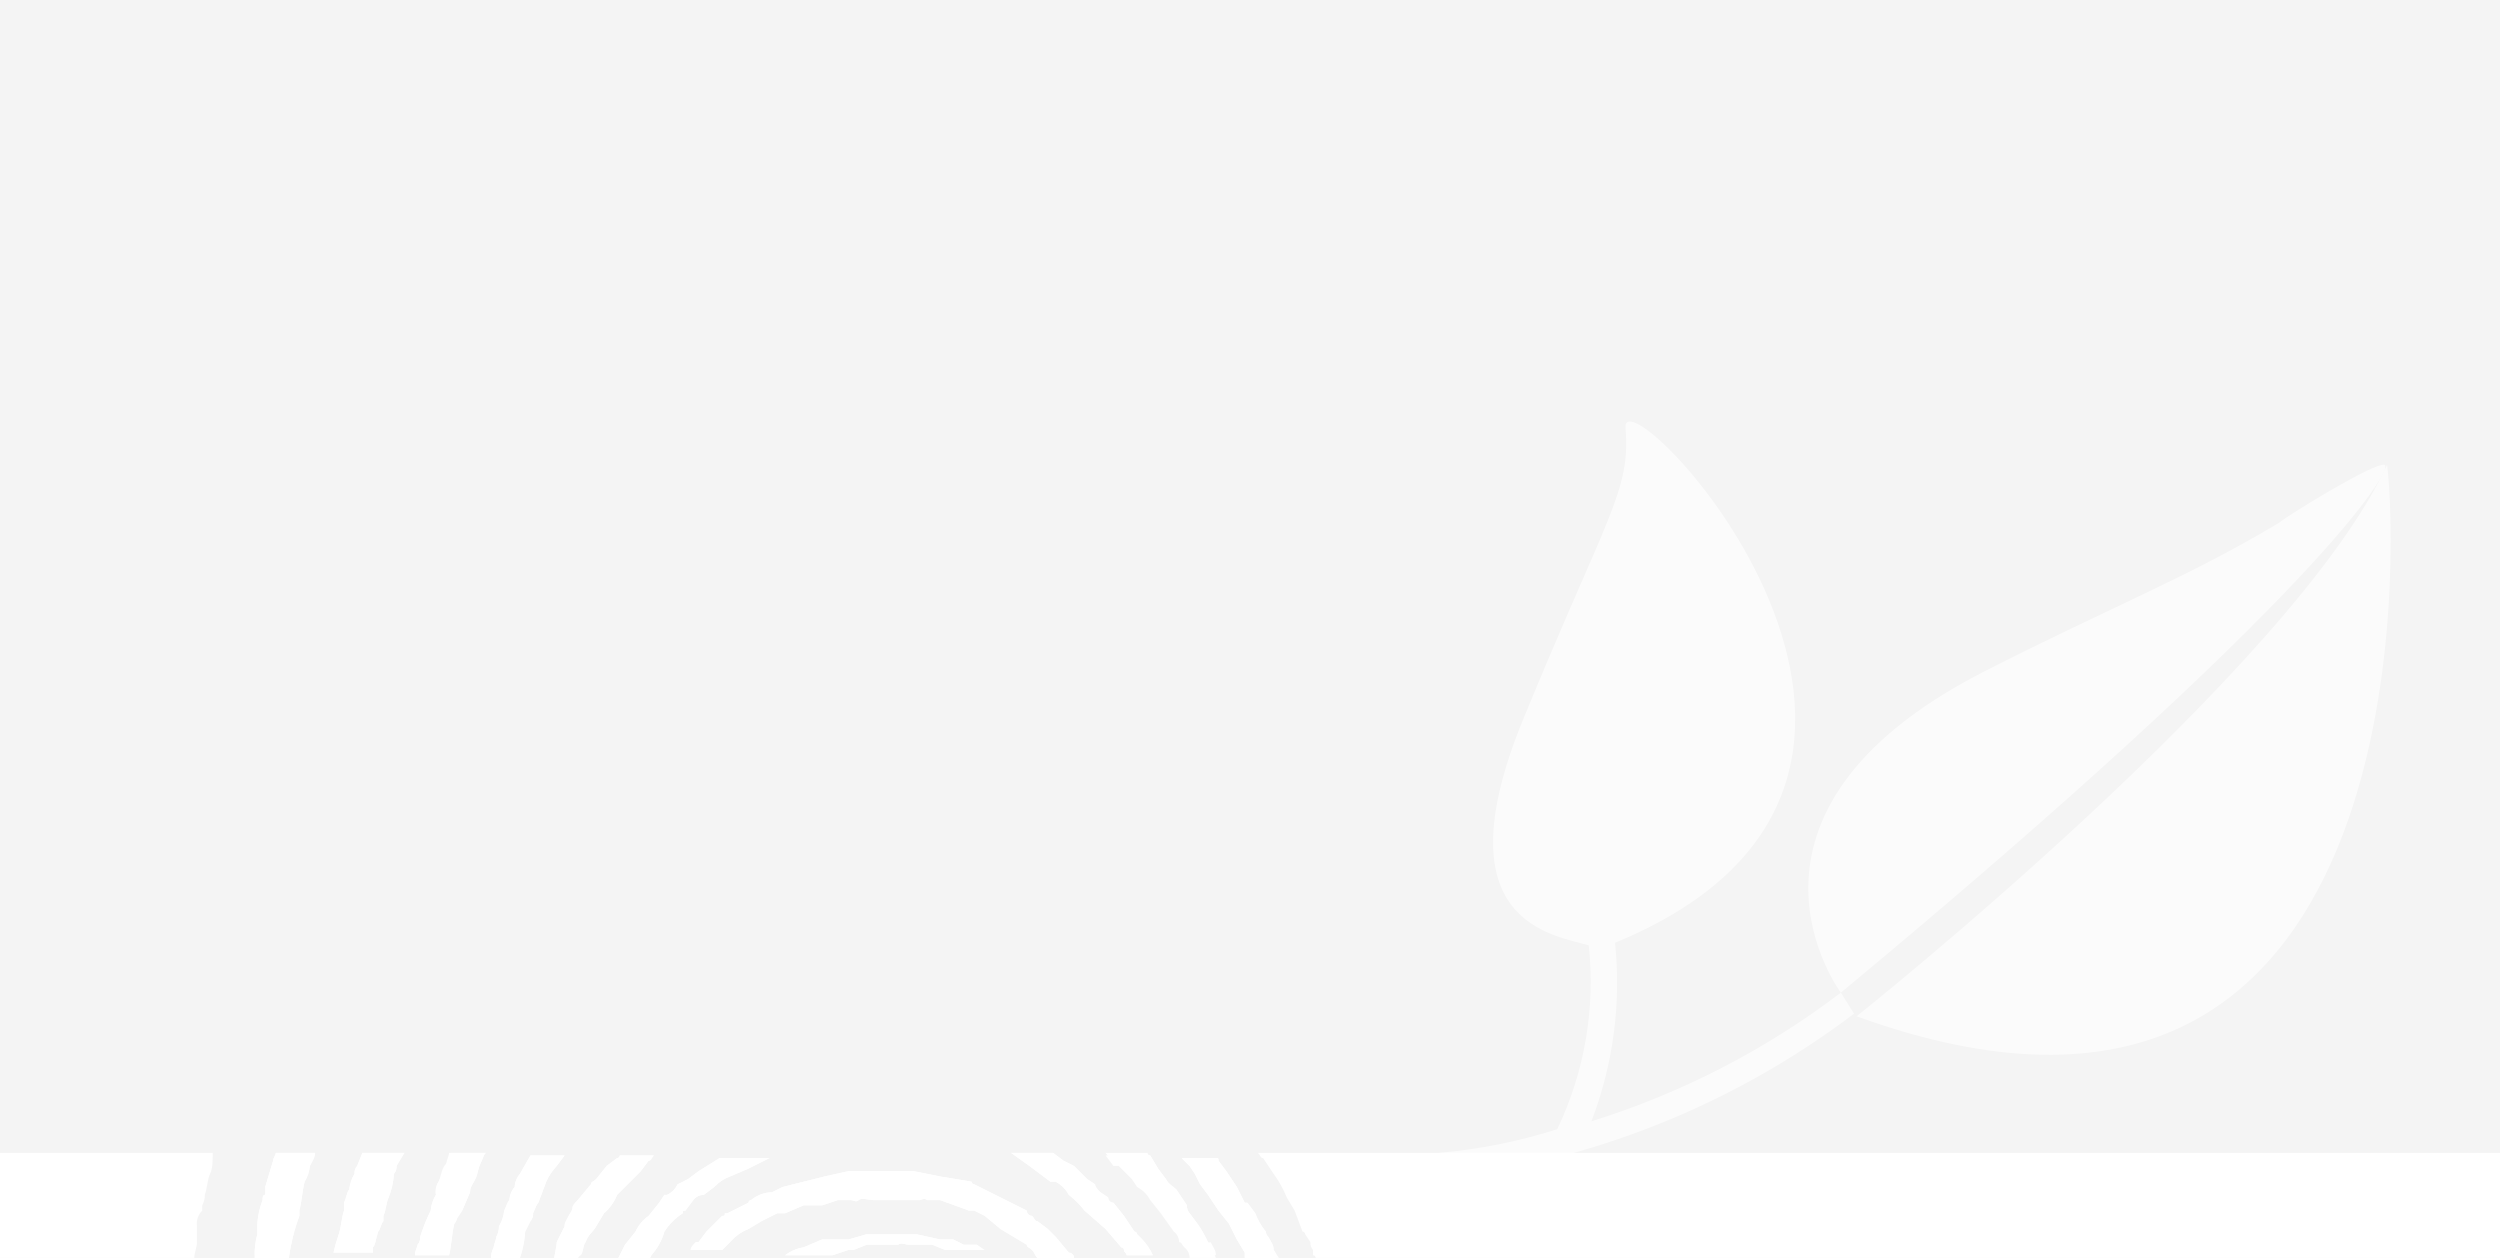
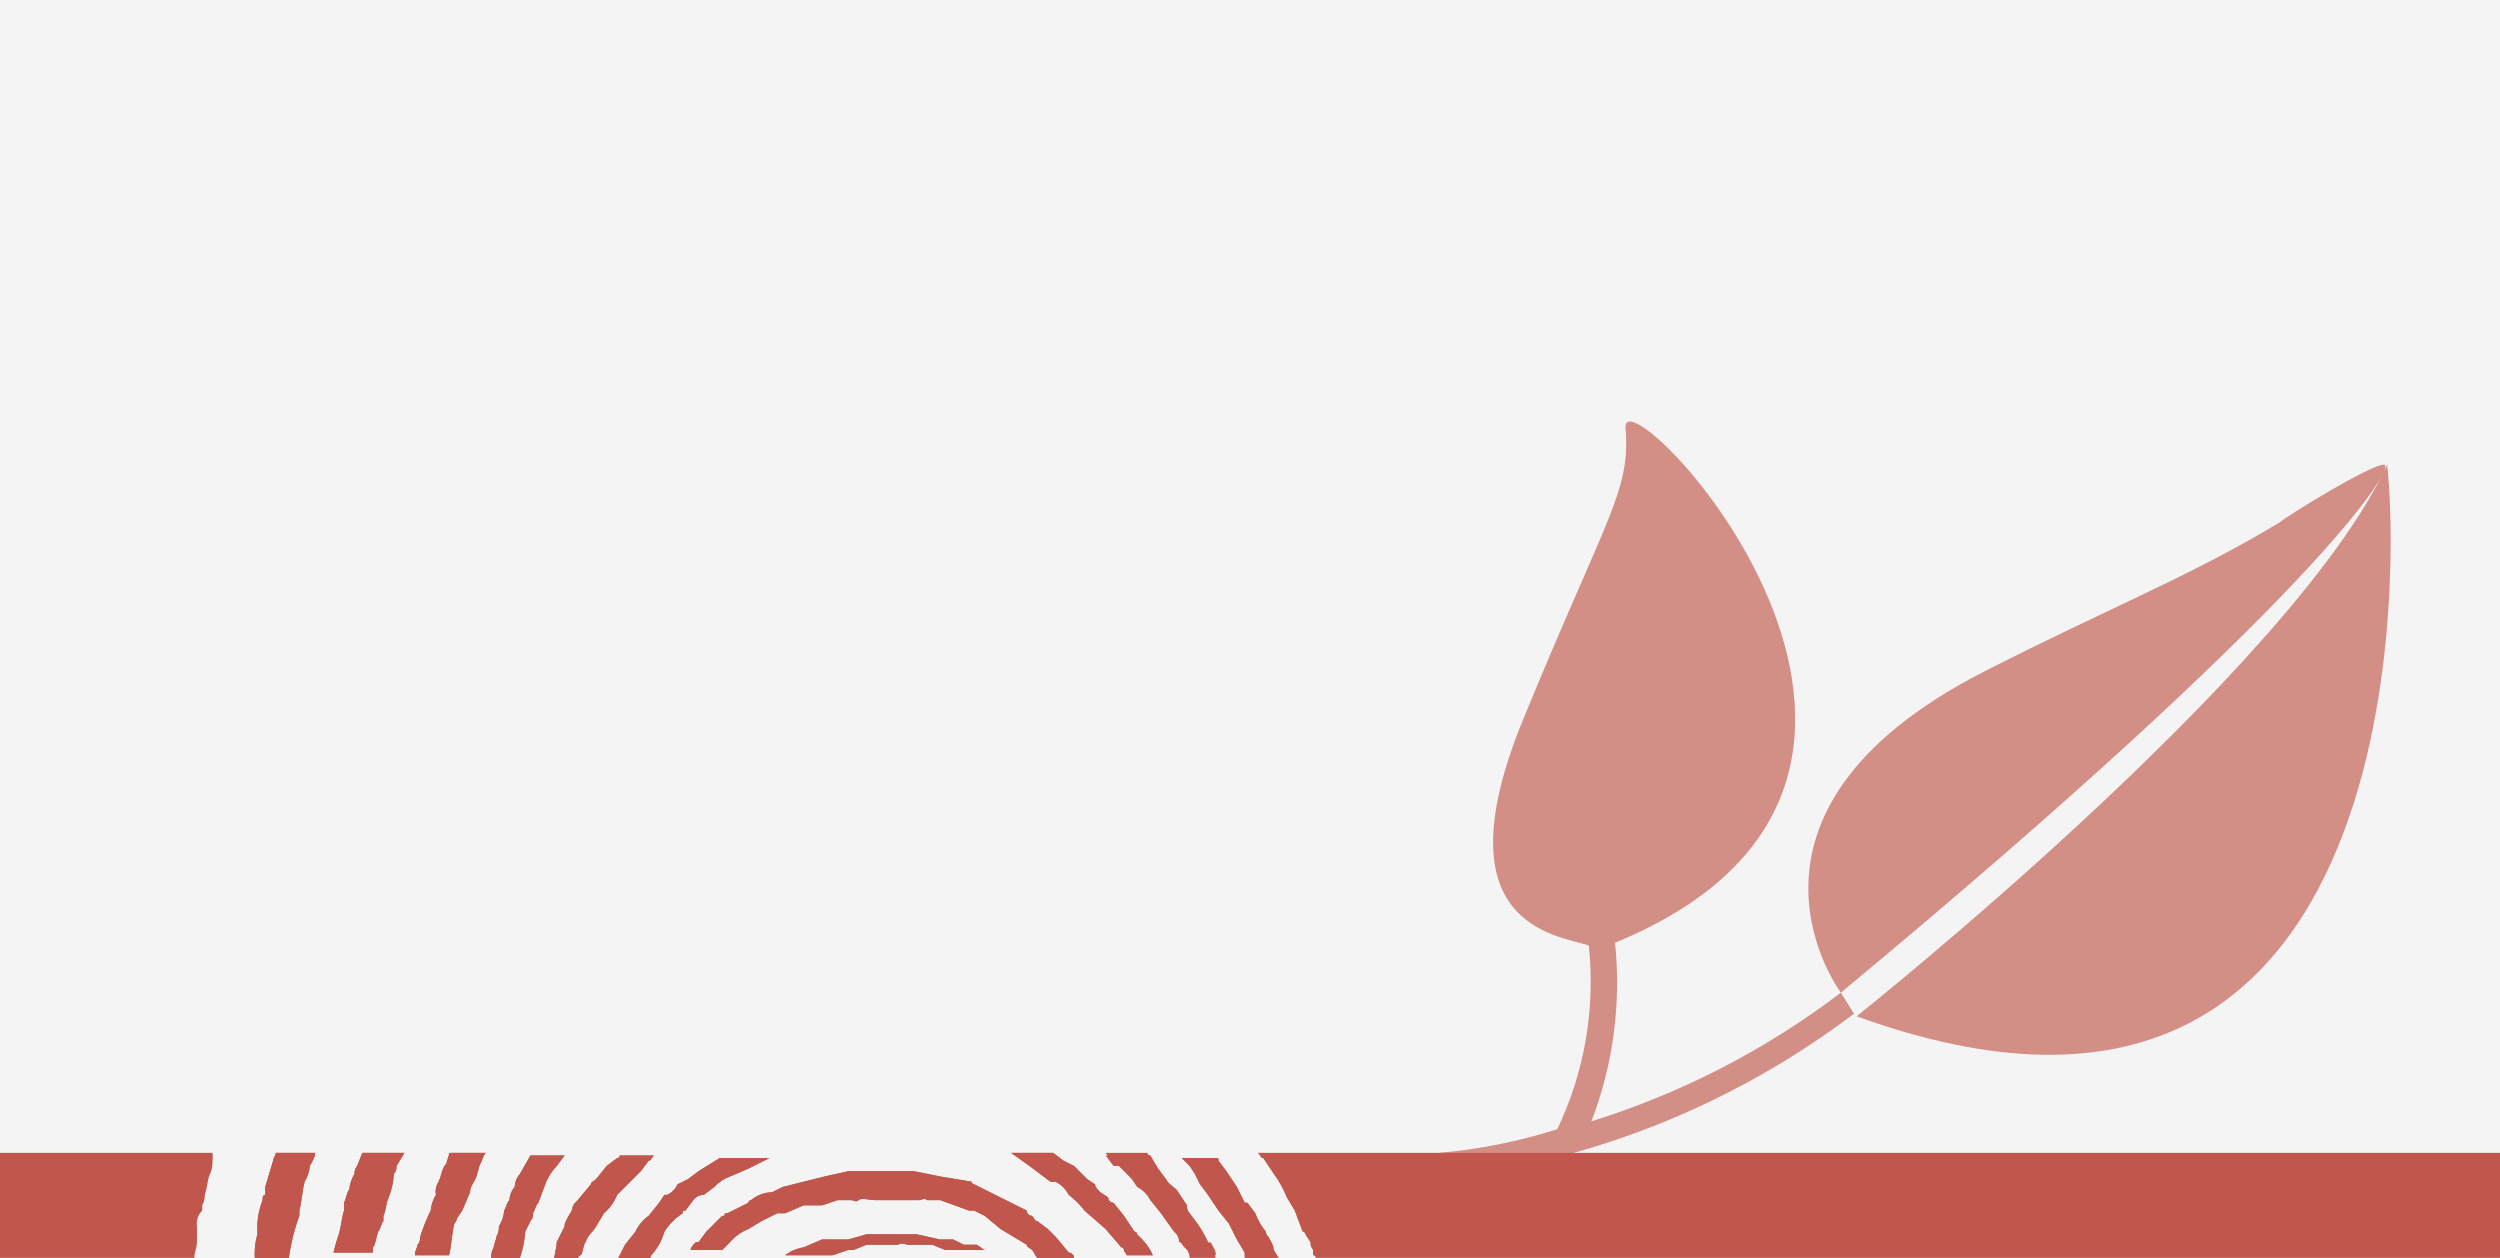
<svg xmlns="http://www.w3.org/2000/svg" width="95.2" height="47.9" viewBox="0 0 95.2 47.9">
  <defs>
    <style>
-       .cls-1, .cls-2, .cls-3 {
+       .cls-1 {
        fill: #fff;
+         opacity: 0.3;
      }

-       .cls-1 {
-         opacity: 0.3;
+       .cls-2, .cls-3 {
+         fill: #c1574c;
      }

      .cls-2 {
        opacity: 0.65;
      }
    </style>
  </defs>
  <g id="Layer_2" data-name="Layer 2">
    <g id="Layer_1-2" data-name="Layer 1">
      <g>
        <polyline class="cls-1" points="0 47.9 0 0 95.2 0 95.2 47.9" />
        <path class="cls-2" d="M70.1,37.8S65,31,75.5,25.6c4.9-2.5,7.8-3.6,11.3-5.7.2-.2,3.6-2.3,4-2.2S88.3,22.7,70.1,37.8Z" />
        <path class="cls-2" d="M90.9,17.7c.4,3.1,1.3,28.8-20.2,21C70.7,38.7,87.3,25.5,90.9,17.7Z" />
        <path class="cls-2" d="M70.1,37.8a30.8,30.8,0,0,1-9.5,4.9,14.7,14.7,0,0,0,.9-6.8c15.3-6.3.2-22,.4-19.6s-.7,3.3-3.9,11.1,1.2,8.2,2.5,8.6a13,13,0,0,1-1.2,7,20.6,20.6,0,0,1-4.5.9v1a32,32,0,0,0,15.8-6.3Z" />
        <g>
          <path class="cls-3" d="M14.4,46.9c.1-.1.1-.3.2-.4v-.2c.1-.2.1-.5.2-.7a2.9,2.9,0,0,0,.2-.9.4.4,0,0,0,.1-.3l.3-.5H13.8l-.2.5a.4.4,0,0,0-.1.3,1.4,1.4,0,0,0-.2.6c-.1.1-.1.3-.2.5v.3c-.1.3-.1.6-.2.9a6.4,6.4,0,0,0-.2.7h1.5v-.2C14.3,47.4,14.3,47.2,14.4,46.9Z" />
          <path class="cls-3" d="M43.3,47a.1.1,0,0,0-.1-.1l-.2-.3-.2-.3-.4-.5a.2.2,0,0,1-.2-.2l-.3-.2c-.1-.1-.2-.2-.2-.3l-.3-.2-.5-.5-.4-.2-.4-.3H38.5l.7.5.8.6h.2a1.2,1.2,0,0,1,.5.5,3.4,3.4,0,0,1,.6.6l.8.7.6.7a.1.1,0,0,1,.1.1c0,.1.1.1.1.2h1a2.1,2.1,0,0,0-.4-.6Z" />
          <path class="cls-3" d="M40.2,47.1h0l-.3-.3-.4-.3c-.1,0-.1-.1-.2-.2a.2.2,0,0,1-.2-.2l-.8-.4-.6-.3-.6-.3A.1.1,0,0,1,37,45l-1.2-.2-1-.2H32.3l-.9.2-.8.2-.8.2-.4.2a1.3,1.3,0,0,0-.8.3.1.1,0,0,0-.1.1l-.8.4h-.1c0,.1,0,.1-.1.1l-.2.2-.4.4-.3.4h-.1c-.1.1-.2.2-.2.3h1.2l.3-.3a1.8,1.8,0,0,1,.7-.5l.5-.3.6-.3h.3l.7-.3h.7l.6-.2h.5c.1,0,.2.1.3,0s.4,0,.6,0,.4,0,.6,0H35c.1,0,.2-.1.3,0h.5l1.1.4h.2l.4.2.6.5.5.3.5.3c0,.1.1.1.2.2s.1.2.2.3h1.4a.2.2,0,0,0-.2-.2Z" />
          <path class="cls-3" d="M36.7,47.4l-.4-.2h-.5l-.9-.2H33l-.7.2h-1l-.7.3a1.5,1.5,0,0,0-.7.3h1.8l.6-.2h.2l.5-.2h1.2c.1-.1.3,0,.4,0h.9l.5.2h1.5l-.3-.2Z" />
          <path class="cls-3" d="M25.3,46.9a2.3,2.3,0,0,1,.7-.7c0-.1,0-.1.1-.1l.3-.4a.5.5,0,0,1,.4-.2h0l.4-.3a1.5,1.5,0,0,1,.6-.4l.7-.3.8-.4H27.4l-.8.5-.4.3-.4.2a.8.8,0,0,1-.4.4h-.1l-.2.3-.4.5a1.5,1.5,0,0,0-.5.6l-.4.5-.3.6h1.2c0-.1.1-.1.1-.2A2.2,2.2,0,0,0,25.3,46.9Z" />
          <path class="cls-3" d="M48.3,47.1a.3.3,0,0,1-.1-.2,2.5,2.5,0,0,1-.4-.7l-.3-.4h-.1l-.3-.6-.4-.6-.3-.4c0-.1,0-.1-.1-.1H45l.3.3.2.3.2.4.3.4.4.6.4.5.3.6.3.5v.2h1.3l-.2-.3C48.5,47.4,48.4,47.3,48.3,47.1Z" />
          <path class="cls-3" d="M46,47.3a4.3,4.3,0,0,0-.4-.7l-.3-.4a.4.4,0,0,1-.1-.3l-.4-.6c-.1-.1-.3-.2-.4-.4l-.3-.4-.3-.5a.1.1,0,0,1-.1-.1H42.1l.3.4h.2l.5.5.2.3a1.2,1.2,0,0,1,.5.5l.4.5.5.7a.5.5,0,0,1,.2.4c.1,0,.1.1.2.2a.5.5,0,0,1,.2.4h1c0-.2-.1-.3-.2-.5A.1.1,0,0,1,46,47.3Z" />
          <path class="cls-3" d="M22.3,47.3c.1-.3.3-.4.4-.6l.3-.5a1.8,1.8,0,0,0,.5-.7l.3-.3.3-.3.3-.3.3-.4c.1,0,.1-.1.2-.2H23.6a.1.1,0,0,1-.1.1l-.4.3-.4.5c-.1.1-.2.1-.2.2l-.5.6c-.1.1-.2.2-.2.3s-.1.2-.2.4-.1.2-.1.3l-.3.6c0,.2-.1.5-.1.7H22c0-.1,0-.1.1-.2S22.2,47.4,22.3,47.3Z" />
          <path class="cls-3" d="M17.4,46.4l.2-.3.3-.7c0-.2.1-.3.2-.5s.1-.4.2-.6.1-.3.2-.4H17.2l-.2.4c-.2.2-.2.5-.3.7a.7.7,0,0,0-.1.5,1.4,1.4,0,0,0-.2.6,6.9,6.9,0,0,0-.4,1,.4.4,0,0,1-.1.3c0,.1-.1.2-.1.4h1.3c.1-.4.1-.8.2-1.2A.4.4,0,0,0,17.4,46.4Z" />
          <path class="cls-3" d="M20.2,46.5a.4.4,0,0,0,.1-.3c.1-.2.1-.3.2-.4l.3-.8a2.1,2.1,0,0,1,.4-.6l.3-.4H20.2l-.4.7a.8.8,0,0,0-.2.5.8.8,0,0,0-.2.5c-.1.1-.1.2-.2.4a1.4,1.4,0,0,1-.2.6.8.8,0,0,1-.1.4c0,.1-.1.3-.1.4a.8.8,0,0,0-.1.4h1.1a3.6,3.6,0,0,0,.2-1Z" />
          <path class="cls-3" d="M11.4,46.1c.1-.4.1-.7.2-1.1h0a1.4,1.4,0,0,0,.2-.6,1.7,1.7,0,0,0,.2-.5H10.5c0,.1-.1.2-.1.3l-.3,1v.3c-.1,0-.1.1-.1.2a2.9,2.9,0,0,0-.2.9h0V47a2.8,2.8,0,0,0-.1.9H11a7.5,7.5,0,0,1,.4-1.6Z" />
          <path class="cls-3" d="M46,47.3a4.3,4.3,0,0,0-.4-.7l-.3-.4a.4.4,0,0,1-.1-.3l-.4-.6c-.1-.1-.3-.2-.4-.4l-.3-.4-.3-.5H42.1l.3.4h.2l.5.5.2.3a1.2,1.2,0,0,1,.5.5l.4.5.5.7a.5.5,0,0,1,.2.4c.1,0,.1.1.2.2a.5.5,0,0,1,.2.4h1l-.2-.5A.1.1,0,0,1,46,47.3Z" />
          <path class="cls-3" d="M22.3,47.3c.1-.3.3-.4.4-.6l.3-.5a1.8,1.8,0,0,0,.5-.7l.3-.3.3-.3.3-.3.3-.4c.1,0,.1-.1.2-.2H23.6a.1.1,0,0,1-.1.1l-.4.3-.4.5c-.1.1-.2.1-.2.2l-.5.6c-.1.1-.2.2-.2.3s-.1.2-.2.4-.1.2-.1.3l-.3.6c0,.2-.1.5-.1.7H22c0-.1,0-.2.1-.2S22.2,47.4,22.3,47.3Z" />
          <path class="cls-3" d="M7.8,43.9H0v4H7.4c0-.2.1-.4.1-.6v-.6a.7.7,0,0,1,.2-.6v-.2a.8.8,0,0,0,.1-.4c.1-.3.1-.6.2-.8s.1-.5.1-.8Z" />
          <path class="cls-3" d="M43.3,47a.1.1,0,0,0-.1-.1l-.2-.3-.2-.3-.4-.5a.2.2,0,0,1-.2-.2l-.3-.2c-.1-.1-.2-.2-.2-.3l-.3-.2-.5-.5-.4-.2-.4-.3H38.5l.7.5.8.6h.2a1.2,1.2,0,0,1,.5.5,3.4,3.4,0,0,1,.6.6l.8.7.6.7a.1.1,0,0,1,.1.1c0,.1.1.1.1.2h1a2.1,2.1,0,0,0-.4-.6Z" />
          <path class="cls-3" d="M25.3,46.9a2.3,2.3,0,0,1,.7-.7c0-.1,0-.1.1-.1l.3-.4a.5.5,0,0,1,.4-.2h0l.4-.3a1.5,1.5,0,0,1,.6-.4l.7-.3.8-.4H27.4l-.8.5-.4.3-.4.2a.8.8,0,0,1-.4.4h-.1l-.2.3-.4.5a1.5,1.5,0,0,0-.5.6l-.4.5-.3.6h1.2c0-.1.1-.1.1-.2A2.2,2.2,0,0,0,25.3,46.9Z" />
          <path class="cls-3" d="M40.2,47.1h0l-.3-.3-.4-.3c-.1,0-.1-.1-.2-.2a.2.2,0,0,1-.2-.2l-.8-.4-.6-.3-.6-.3A.1.1,0,0,1,37,45l-1.2-.2-1-.2H32.3l-.9.2-.8.2-.8.2-.4.2a1.3,1.3,0,0,0-.8.3.1.1,0,0,0-.1.1l-.8.4h-.1c0,.1,0,.1-.1.1l-.2.2-.4.4-.3.4h-.1c-.1.1-.2.2-.2.3h1.2l.3-.3a1.8,1.8,0,0,1,.7-.5l.5-.3.6-.3h.3l.7-.3h.7l.6-.2h.5c.1,0,.2.1.3,0s.4,0,.6,0,.4,0,.6,0H35c.1,0,.2-.1.3,0h.5l1.1.4h.2l.4.2.6.5.5.3.5.3c0,.1.1.1.2.2s.1.2.2.3h1.4a.2.2,0,0,0-.2-.2Z" />
          <path class="cls-3" d="M11.4,46.1c.1-.4.1-.7.2-1.1h0a1.4,1.4,0,0,0,.2-.6c.1-.2.2-.3.2-.5H10.5c0,.1-.1.2-.1.3l-.3,1v.3c-.1,0-.1.1-.1.2a2.9,2.9,0,0,0-.2.9h0V47a2.8,2.8,0,0,0-.1.9H11a7.5,7.5,0,0,1,.4-1.6Z" />
          <path class="cls-3" d="M14.4,46.9c.1-.1.1-.3.2-.4v-.2c.1-.2.1-.5.2-.7a2.9,2.9,0,0,0,.2-.9.4.4,0,0,0,.1-.3l.3-.5H13.8l-.2.5a.4.4,0,0,0-.1.3,1.4,1.4,0,0,0-.2.6c-.1.1-.1.3-.2.5v.3c-.1.3-.1.6-.2.9a6.4,6.4,0,0,0-.2.7h1.5v-.2C14.3,47.4,14.3,47.2,14.4,46.9Z" />
          <path class="cls-3" d="M48.3,47.1a.3.3,0,0,1-.1-.2,2.5,2.5,0,0,1-.4-.7l-.3-.4h-.1l-.3-.6-.4-.6-.3-.4c0-.1,0-.1-.1-.1H45l.3.3.2.3.2.4.3.4.4.6.4.5.3.6.3.5v.2h1.2a.4.4,0,0,0-.1-.3C48.5,47.4,48.4,47.3,48.3,47.1Z" />
          <path class="cls-3" d="M17.4,46.4l.2-.3.3-.7c0-.2.1-.3.2-.5s.1-.4.2-.6.1-.3.2-.4H17.1c0,.1-.1.3-.1.4s-.2.5-.3.7a.7.7,0,0,0-.1.5,1.4,1.4,0,0,0-.2.6,6.9,6.9,0,0,0-.4,1,.4.4,0,0,1-.1.3c0,.1-.1.2-.1.4h1.3c.1-.4.1-.8.2-1.2A.4.4,0,0,0,17.4,46.4Z" />
          <path class="cls-3" d="M20.2,46.5a.4.4,0,0,0,.1-.3c.1-.2.1-.3.2-.4l.3-.8a2.1,2.1,0,0,1,.4-.6l.3-.4H20.2l-.4.7a.8.8,0,0,0-.2.5.8.8,0,0,0-.2.5c-.1.1-.1.2-.2.4a1.4,1.4,0,0,1-.2.6.8.8,0,0,1-.1.4c0,.1-.1.3-.1.4a.8.8,0,0,0-.1.4h1.1a4.4,4.4,0,0,0,.2-1Z" />
          <path class="cls-3" d="M36.7,47.4l-.4-.2h-.5l-.9-.2H33l-.7.2h-1l-.7.3a1.5,1.5,0,0,0-.7.3h1.8l.6-.2h.2l.5-.2h1.2c.1-.1.3,0,.4,0h.9l.5.2h1.4c0-.1-.1-.1-.2-.2Z" />
          <path class="cls-3" d="M95.2,43.9H47.9c.1.1.1.2.2.2l.4.6a4.1,4.1,0,0,1,.5.9l.3.5.3.8a.1.1,0,0,1,.1.1l.2.3a.4.4,0,0,0,.1.3v.2a.1.1,0,0,1,.1.1H95.2Z" />
        </g>
      </g>
    </g>
  </g>
</svg>
